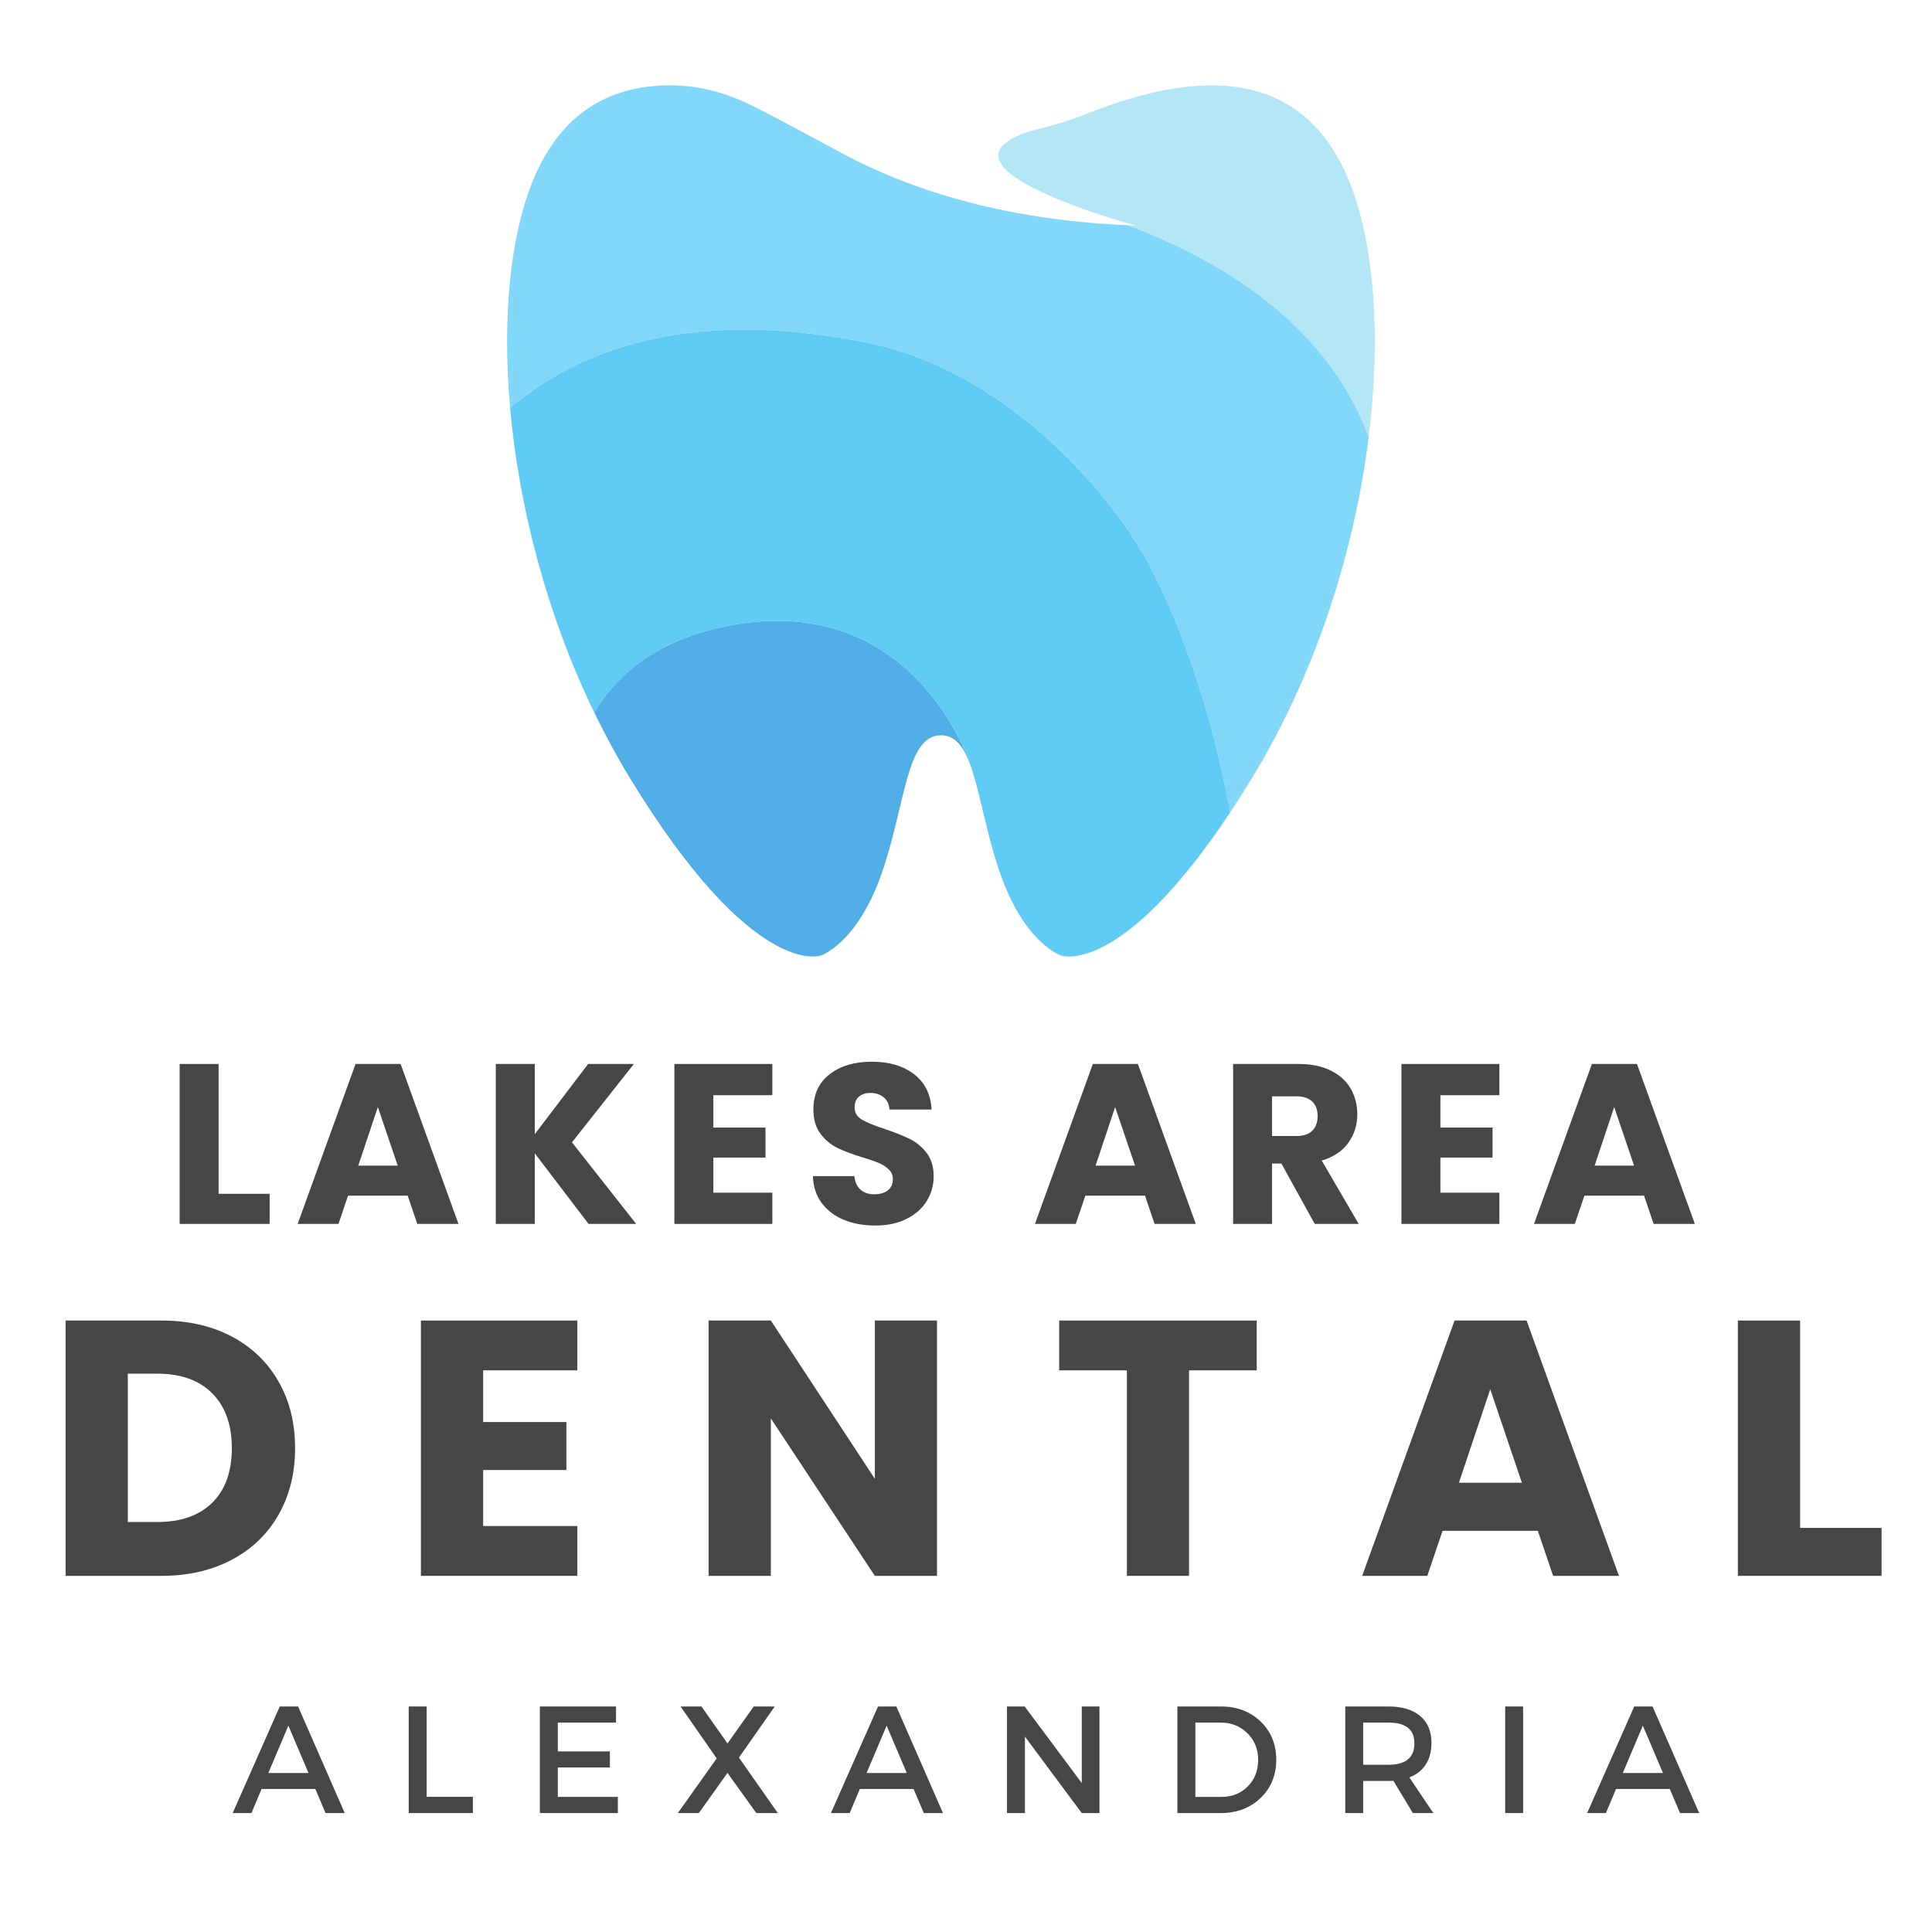
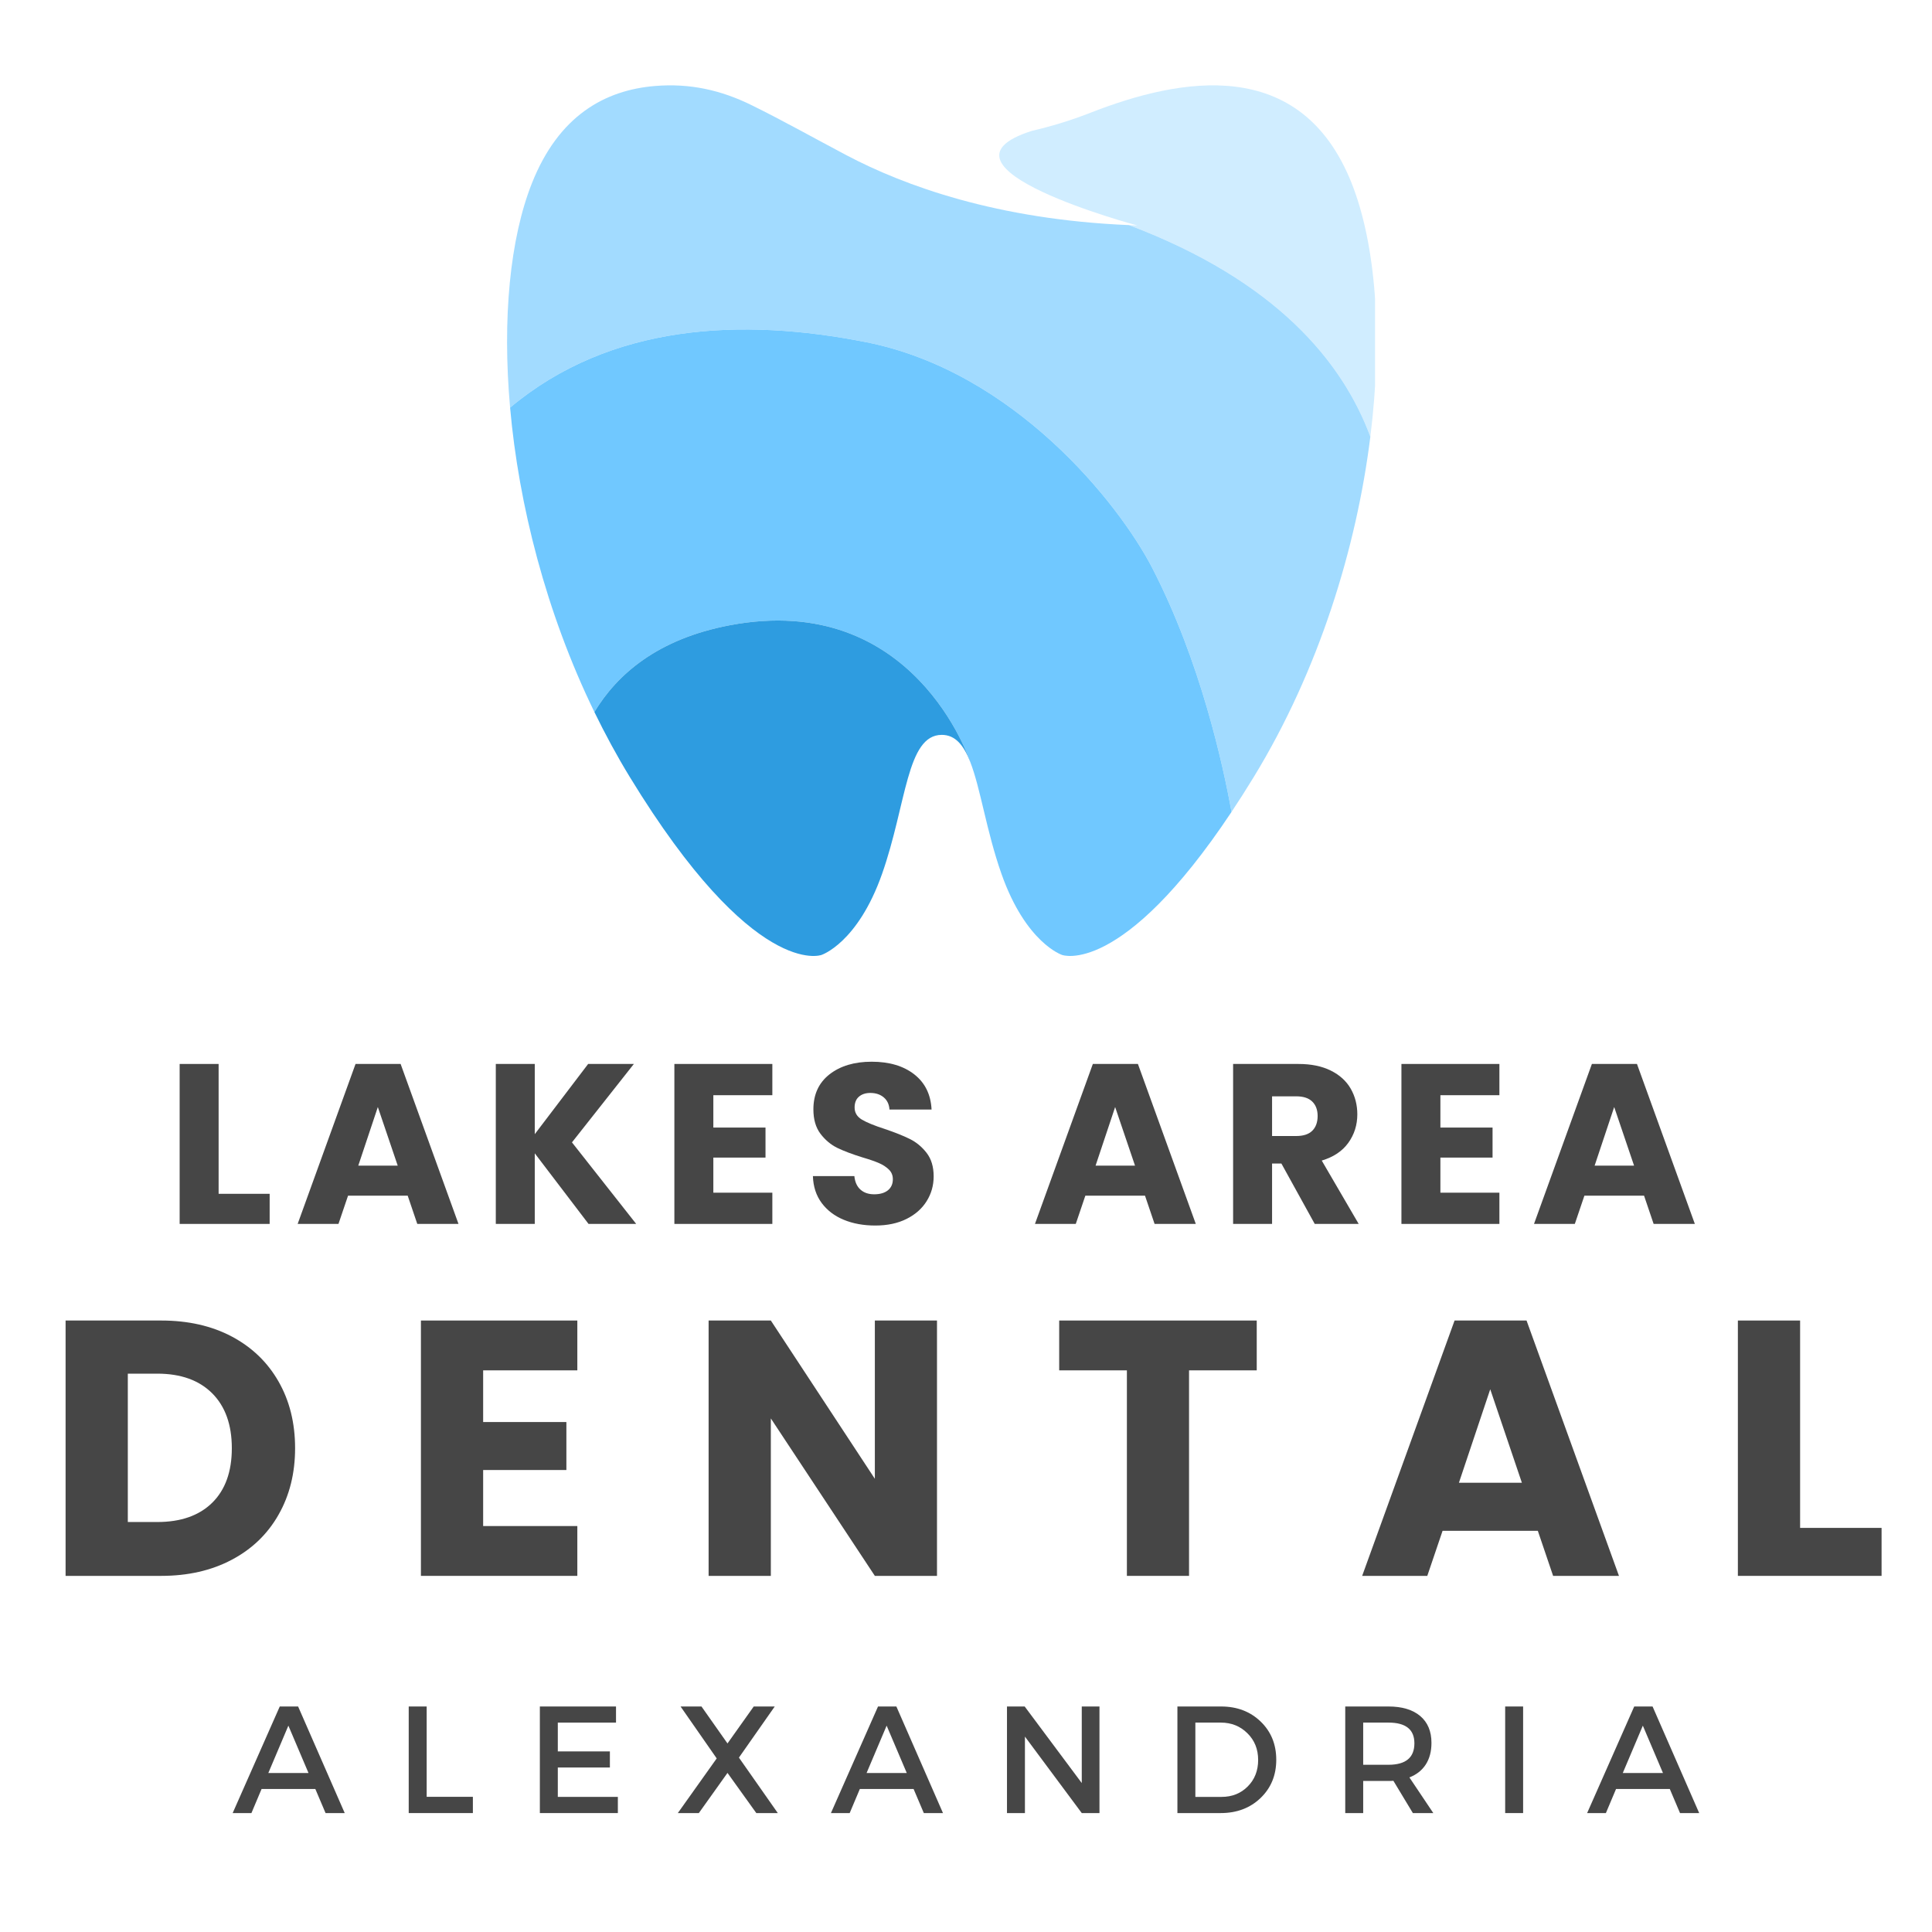
<svg xmlns="http://www.w3.org/2000/svg" width="500" zoomAndPan="magnify" viewBox="0 0 375 375" height="500" preserveAspectRatio="xMidYMid meet" version="1.0">
  <defs>
    <g />
-     <clipPath id="105d98d447">
-       <path d="M 193.734 16.566 L 266.844 16.566 L 266.844 85 L 193.734 85 Z M 193.734 16.566 " clip-rule="nonzero" />
-     </clipPath>
-     <clipPath id="7fc887bb15">
+     <clipPath id="ab09652454">
+       <path d="M 193.922 16.566 L 266.891 16.566 L 266.891 84.977 L 193.922 84.977 Z M 193.922 16.566 " clip-rule="nonzero" />
+     </clipPath>
+     <clipPath id="83be81435a">
      <path d="M 98 16.148 L 266 16.148 L 266 158 L 98 158 Z M 98 16.148 " clip-rule="nonzero" />
    </clipPath>
-     <clipPath id="c819937b1d">
-       <path d="M 99 63.82 L 238.789 63.82 L 238.789 185.648 L 99 185.648 Z M 99 63.82 " clip-rule="nonzero" />
-     </clipPath>
-     <clipPath id="d72f34fb58">
-       <path d="M 115.059 120.461 L 188.188 120.461 L 188.188 185.648 L 115.059 185.648 Z M 115.059 120.461 " clip-rule="nonzero" />
+     <clipPath id="e3521e45a9">
+       <path d="M 99 63.793 L 239.062 63.793 L 239.062 185.551 L 99 185.551 Z M 99 63.793 " clip-rule="nonzero" />
+     </clipPath>
+     <clipPath id="dc4f988fc0">
+       <path d="M 115.09 120.395 L 188.363 120.395 L 188.363 185.551 L 115.09 185.551 Z M 115.09 120.395 " clip-rule="nonzero" />
    </clipPath>
  </defs>
-   <g clip-path="url(#105d98d447)">
-     <path fill="#b4e7f6" d="M 218.887 43.711 C 219.441 43.73 219.973 43.766 220.531 43.785 C 220.531 43.785 178.078 32.418 200.105 25.398 C 203.594 24.59 207.43 23.465 211.434 21.891 C 228.871 15.051 252.176 10.684 262.031 35.57 C 266.723 47.426 268.098 65.188 265.656 84.805 C 260.301 70.328 247.465 54.516 218.887 43.711 " fill-opacity="1" fill-rule="nonzero" />
-   </g>
-   <g clip-path="url(#7fc887bb15)">
-     <path fill="#81d7f7" d="M 167.949 66.441 C 143.977 61.68 118.484 62.789 99.008 79.16 C 97.465 61.801 98.996 46.277 103.234 35.57 C 108.422 22.469 117.336 17.477 127.16 16.684 C 133.82 16.145 139.832 17.477 145.754 20.398 C 152 23.477 158.066 26.91 164.223 30.164 C 175.375 36.059 193.336 42.641 218.887 43.711 C 247.465 54.516 260.301 70.328 265.656 84.805 C 262.977 106.375 255.684 130.191 243.082 150.883 C 241.602 153.316 240.16 155.578 238.762 157.688 C 237.121 148.512 232.738 128.41 223.41 110.305 C 216.934 97.734 196.656 72.141 167.949 66.441 " fill-opacity="1" fill-rule="nonzero" />
-   </g>
-   <g clip-path="url(#c819937b1d)">
-     <path fill="#60ccf5" d="M 167.949 66.441 C 196.656 72.141 216.934 97.734 223.41 110.305 C 232.738 128.41 237.121 148.512 238.762 157.688 C 217.457 189.809 205.941 185.461 205.941 185.461 C 205.941 185.461 198.93 183.18 194.191 169.691 C 191.277 161.391 190.152 153.094 188.133 147.938 C 188.133 147.938 177.328 114.602 141.512 121.438 C 127.602 124.094 119.754 130.922 115.336 138.281 C 105.961 118.941 100.672 97.977 99.008 79.16 C 118.484 62.789 143.977 61.68 167.949 66.441 " fill-opacity="1" fill-rule="nonzero" />
-   </g>
-   <g clip-path="url(#d72f34fb58)">
-     <path fill="#51ade5" d="M 141.512 121.438 C 177.328 114.602 188.133 147.938 188.133 147.938 C 186.871 144.715 185.254 142.715 182.633 142.715 C 175.812 142.715 175.812 156.207 171.074 169.691 C 166.336 183.18 159.324 185.461 159.324 185.461 C 159.324 185.461 146.25 190.402 122.184 150.883 C 119.695 146.793 117.422 142.574 115.336 138.281 C 119.754 130.922 127.602 124.094 141.512 121.438 " fill-opacity="1" fill-rule="nonzero" />
+   <g clip-path="url(#ab09652454)">
+     <path fill="#d0edff" d="M 219.121 43.691 C 219.676 43.715 220.211 43.75 220.77 43.77 C 220.77 43.77 178.234 32.406 200.305 25.395 C 203.801 24.586 207.641 23.461 211.656 21.887 C 229.125 15.051 252.477 10.688 262.352 35.559 C 267.051 47.406 268.43 65.156 265.984 84.762 C 260.617 70.293 247.754 54.492 219.121 43.691 " fill-opacity="1" fill-rule="nonzero" />
+   </g>
+   <g clip-path="url(#83be81435a)">
+     <path fill="#a2dbff" d="M 168.086 66.41 C 144.066 61.652 118.523 62.758 99.008 79.121 C 97.465 61.773 99 46.258 103.246 35.559 C 108.445 22.465 117.375 17.477 127.215 16.684 C 133.895 16.145 139.914 17.477 145.848 20.395 C 152.105 23.473 158.184 26.906 164.352 30.156 C 175.527 36.047 193.52 42.621 219.121 43.691 C 247.754 54.492 260.617 70.293 265.984 84.762 C 263.297 106.32 255.992 130.121 243.363 150.801 C 241.879 153.23 240.438 155.492 239.035 157.598 C 237.391 148.43 233.004 128.34 223.656 110.246 C 217.164 97.684 196.848 72.105 168.086 66.41 " fill-opacity="1" fill-rule="nonzero" />
+   </g>
+   <g clip-path="url(#e3521e45a9)">
+     <path fill="#70c8ff" d="M 168.086 66.41 C 196.848 72.105 217.164 97.684 223.656 110.246 C 233.004 128.34 237.391 148.43 239.035 157.598 C 217.688 189.699 206.152 185.355 206.152 185.355 C 206.152 185.355 199.125 183.078 194.379 169.598 C 191.457 161.301 190.332 153.012 188.309 147.855 C 188.309 147.855 177.48 114.539 141.598 121.371 C 127.66 124.027 119.797 130.852 115.371 138.203 C 105.977 118.879 100.68 97.926 99.008 79.121 C 118.523 62.758 144.066 61.652 168.086 66.41 " fill-opacity="1" fill-rule="nonzero" />
+   </g>
+   <g clip-path="url(#dc4f988fc0)">
+     <path fill="#2e9ce0" d="M 141.598 121.371 C 177.48 114.539 188.309 147.855 188.309 147.855 C 187.043 144.637 185.426 142.637 182.797 142.637 C 175.961 142.637 175.961 156.117 171.215 169.598 C 166.469 183.078 159.445 185.355 159.445 185.355 C 159.445 185.355 146.344 190.293 122.234 150.801 C 119.738 146.711 117.461 142.496 115.371 138.203 C 119.797 130.852 127.66 124.027 141.598 121.371 " fill-opacity="1" fill-rule="nonzero" />
  </g>
  <g fill="#464646" fill-opacity="1">
    <g transform="translate(32.13658, 237.562)">
      <g>
        <path d="M 10.297 -5.844 L 20.203 -5.844 L 20.203 0 L 2.734 0 L 2.734 -31.047 L 10.297 -31.047 Z M 10.297 -5.844 " />
      </g>
    </g>
  </g>
  <g fill="#464646" fill-opacity="1">
    <g transform="translate(57.07166, 237.562)">
      <g>
        <path d="M 22.062 -5.484 L 10.484 -5.484 L 8.625 0 L 0.703 0 L 11.938 -31.047 L 20.688 -31.047 L 31.922 0 L 23.922 0 Z M 20.125 -11.312 L 16.266 -22.688 L 12.469 -11.312 Z M 20.125 -11.312 " />
      </g>
    </g>
  </g>
  <g fill="#464646" fill-opacity="1">
    <g transform="translate(93.50085, 237.562)">
      <g>
        <path d="M 20.734 0 L 10.297 -13.703 L 10.297 0 L 2.734 0 L 2.734 -31.047 L 10.297 -31.047 L 10.297 -17.422 L 20.656 -31.047 L 29.531 -31.047 L 17.516 -15.828 L 29.984 0 Z M 20.734 0 " />
      </g>
    </g>
  </g>
  <g fill="#464646" fill-opacity="1">
    <g transform="translate(128.1617, 237.562)">
      <g>
        <path d="M 10.297 -24.984 L 10.297 -18.703 L 20.422 -18.703 L 20.422 -12.875 L 10.297 -12.875 L 10.297 -6.062 L 21.75 -6.062 L 21.75 0 L 2.734 0 L 2.734 -31.047 L 21.75 -31.047 L 21.75 -24.984 Z M 10.297 -24.984 " />
      </g>
    </g>
  </g>
  <g fill="#464646" fill-opacity="1">
    <g transform="translate(155.9261, 237.562)">
      <g>
        <path d="M 13.969 0.312 C 11.695 0.312 9.66 -0.055 7.859 -0.797 C 6.066 -1.535 4.633 -2.625 3.562 -4.062 C 2.488 -5.508 1.922 -7.25 1.859 -9.281 L 9.906 -9.281 C 10.02 -8.133 10.414 -7.258 11.094 -6.656 C 11.77 -6.051 12.656 -5.75 13.75 -5.75 C 14.875 -5.75 15.758 -6.004 16.406 -6.516 C 17.051 -7.035 17.375 -7.754 17.375 -8.672 C 17.375 -9.43 17.113 -10.062 16.594 -10.562 C 16.082 -11.062 15.453 -11.473 14.703 -11.797 C 13.953 -12.129 12.883 -12.5 11.5 -12.906 C 9.488 -13.531 7.848 -14.148 6.578 -14.766 C 5.316 -15.391 4.227 -16.305 3.312 -17.516 C 2.406 -18.723 1.953 -20.297 1.953 -22.234 C 1.953 -25.129 2.992 -27.395 5.078 -29.031 C 7.172 -30.664 9.898 -31.484 13.266 -31.484 C 16.68 -31.484 19.438 -30.664 21.531 -29.031 C 23.625 -27.395 24.742 -25.117 24.891 -22.203 L 16.719 -22.203 C 16.656 -23.203 16.285 -23.988 15.609 -24.562 C 14.93 -25.133 14.062 -25.422 13 -25.422 C 12.082 -25.422 11.344 -25.176 10.781 -24.688 C 10.227 -24.207 9.953 -23.508 9.953 -22.594 C 9.953 -21.594 10.422 -20.812 11.359 -20.25 C 12.305 -19.688 13.781 -19.082 15.781 -18.438 C 17.789 -17.758 19.422 -17.109 20.672 -16.484 C 21.922 -15.867 23.004 -14.973 23.922 -13.797 C 24.836 -12.617 25.297 -11.098 25.297 -9.234 C 25.297 -7.473 24.844 -5.867 23.938 -4.422 C 23.039 -2.973 21.738 -1.82 20.031 -0.969 C 18.32 -0.113 16.301 0.312 13.969 0.312 Z M 13.969 0.312 " />
      </g>
    </g>
  </g>
  <g fill="#464646" fill-opacity="1">
    <g transform="translate(186.9619, 237.562)">
      <g />
    </g>
  </g>
  <g fill="#464646" fill-opacity="1">
    <g transform="translate(200.1819, 237.562)">
      <g>
        <path d="M 22.062 -5.484 L 10.484 -5.484 L 8.625 0 L 0.703 0 L 11.938 -31.047 L 20.688 -31.047 L 31.922 0 L 23.922 0 Z M 20.125 -11.312 L 16.266 -22.688 L 12.469 -11.312 Z M 20.125 -11.312 " />
      </g>
    </g>
  </g>
  <g fill="#464646" fill-opacity="1">
    <g transform="translate(236.6111, 237.562)">
      <g>
        <path d="M 18.578 0 L 12.109 -11.719 L 10.297 -11.719 L 10.297 0 L 2.734 0 L 2.734 -31.047 L 15.438 -31.047 C 17.883 -31.047 19.969 -30.617 21.688 -29.766 C 23.414 -28.91 24.707 -27.738 25.562 -26.25 C 26.414 -24.758 26.844 -23.098 26.844 -21.266 C 26.844 -19.203 26.258 -17.359 25.094 -15.734 C 23.926 -14.117 22.207 -12.973 19.938 -12.297 L 27.109 0 Z M 10.297 -17.062 L 14.984 -17.062 C 16.367 -17.062 17.406 -17.398 18.094 -18.078 C 18.789 -18.766 19.141 -19.723 19.141 -20.953 C 19.141 -22.141 18.789 -23.07 18.094 -23.75 C 17.406 -24.426 16.367 -24.766 14.984 -24.766 L 10.297 -24.766 Z M 10.297 -17.062 " />
      </g>
    </g>
  </g>
  <g fill="#464646" fill-opacity="1">
    <g transform="translate(269.2825, 237.562)">
      <g>
        <path d="M 10.297 -24.984 L 10.297 -18.703 L 20.422 -18.703 L 20.422 -12.875 L 10.297 -12.875 L 10.297 -6.062 L 21.75 -6.062 L 21.75 0 L 2.734 0 L 2.734 -31.047 L 21.75 -31.047 L 21.75 -24.984 Z M 10.297 -24.984 " />
      </g>
    </g>
  </g>
  <g fill="#464646" fill-opacity="1">
    <g transform="translate(297.047, 237.562)">
      <g>
        <path d="M 22.062 -5.484 L 10.484 -5.484 L 8.625 0 L 0.703 0 L 11.938 -31.047 L 20.688 -31.047 L 31.922 0 L 23.922 0 Z M 20.125 -11.312 L 16.266 -22.688 L 12.469 -11.312 Z M 20.125 -11.312 " />
      </g>
    </g>
  </g>
  <g fill="#464646" fill-opacity="1">
    <g transform="translate(333.4861, 237.562)">
      <g />
    </g>
  </g>
  <g fill="#464646" fill-opacity="1">
    <g transform="translate(45.12966, 351.9165)">
      <g>
        <path d="M 16.078 -4.672 L 5.641 -4.672 L 3.672 0 L 0.031 0 L 9.172 -20.688 L 12.734 -20.688 L 21.781 0 L 18.062 0 Z M 14.75 -7.781 L 10.844 -16.969 L 6.953 -7.781 Z M 14.75 -7.781 " />
      </g>
    </g>
  </g>
  <g fill="#464646" fill-opacity="1">
    <g transform="translate(76.6134, 351.9165)">
      <g>
        <path d="M 6.203 -3.156 L 15.172 -3.156 L 15.172 0 L 2.719 0 L 2.719 -20.688 L 6.203 -20.688 Z M 6.203 -3.156 " />
      </g>
    </g>
  </g>
  <g fill="#464646" fill-opacity="1">
    <g transform="translate(102.0674, 351.9165)">
      <g>
        <path d="M 17.5 -17.562 L 6.203 -17.562 L 6.203 -11.969 L 16.312 -11.969 L 16.312 -8.844 L 6.203 -8.844 L 6.203 -3.141 L 17.859 -3.141 L 17.859 0 L 2.719 0 L 2.719 -20.688 L 17.5 -20.688 Z M 17.5 -17.562 " />
      </g>
    </g>
  </g>
  <g fill="#464646" fill-opacity="1">
    <g transform="translate(131.1274, 351.9165)">
      <g>
        <path d="M 12.297 -10.766 L 19.844 0 L 15.672 0 L 10.078 -7.797 L 4.516 0 L 0.438 0 L 7.984 -10.609 L 0.969 -20.688 L 5.031 -20.688 L 10.078 -13.516 L 15.172 -20.688 L 19.25 -20.688 Z M 12.297 -10.766 " />
      </g>
    </g>
  </g>
  <g fill="#464646" fill-opacity="1">
    <g transform="translate(161.2515, 351.9165)">
      <g>
        <path d="M 16.078 -4.672 L 5.641 -4.672 L 3.672 0 L 0.031 0 L 9.172 -20.688 L 12.734 -20.688 L 21.781 0 L 18.062 0 Z M 14.75 -7.781 L 10.844 -16.969 L 6.953 -7.781 Z M 14.75 -7.781 " />
      </g>
    </g>
  </g>
  <g fill="#464646" fill-opacity="1">
    <g transform="translate(192.7352, 351.9165)">
      <g>
        <path d="M 20.672 0 L 17.234 0 L 6.203 -14.844 L 6.203 0 L 2.719 0 L 2.719 -20.688 L 6.156 -20.688 L 17.234 -5.828 L 17.234 -20.688 L 20.672 -20.688 Z M 20.672 0 " />
      </g>
    </g>
  </g>
  <g fill="#464646" fill-opacity="1">
    <g transform="translate(225.8151, 351.9165)">
      <g>
        <path d="M 2.719 -20.688 L 11.203 -20.688 C 14.297 -20.688 16.852 -19.711 18.875 -17.766 C 20.895 -15.816 21.906 -13.344 21.906 -10.344 C 21.906 -7.352 20.891 -4.879 18.859 -2.922 C 16.828 -0.973 14.242 0 11.109 0 L 2.719 0 Z M 6.203 -17.562 L 6.203 -3.141 L 11.297 -3.141 C 13.328 -3.141 15.016 -3.812 16.359 -5.156 C 17.711 -6.508 18.391 -8.227 18.391 -10.312 C 18.391 -12.406 17.691 -14.133 16.297 -15.5 C 14.91 -16.875 13.191 -17.562 11.141 -17.562 Z M 6.203 -17.562 " />
      </g>
    </g>
  </g>
  <g fill="#464646" fill-opacity="1">
    <g transform="translate(258.3925, 351.9165)">
      <g>
        <path d="M 15.844 0 L 12.062 -6.266 C 11.863 -6.242 11.547 -6.234 11.109 -6.234 L 6.203 -6.234 L 6.203 0 L 2.719 0 L 2.719 -20.688 L 11.109 -20.688 C 13.754 -20.688 15.805 -20.07 17.266 -18.844 C 18.723 -17.613 19.453 -15.875 19.453 -13.625 C 19.453 -11.969 19.082 -10.566 18.344 -9.422 C 17.602 -8.285 16.547 -7.453 15.172 -6.922 L 19.812 0 Z M 6.203 -9.375 L 11.109 -9.375 C 14.461 -9.375 16.141 -10.766 16.141 -13.547 C 16.141 -16.223 14.461 -17.562 11.109 -17.562 L 6.203 -17.562 Z M 6.203 -9.375 " />
      </g>
    </g>
  </g>
  <g fill="#464646" fill-opacity="1">
    <g transform="translate(289.4329, 351.9165)">
      <g>
        <path d="M 6.203 0 L 2.719 0 L 2.719 -20.688 L 6.203 -20.688 Z M 6.203 0 " />
      </g>
    </g>
  </g>
  <g fill="#464646" fill-opacity="1">
    <g transform="translate(308.0295, 351.9165)">
      <g>
        <path d="M 16.078 -4.672 L 5.641 -4.672 L 3.672 0 L 0.031 0 L 9.172 -20.688 L 12.734 -20.688 L 21.781 0 L 18.062 0 Z M 14.75 -7.781 L 10.844 -16.969 L 6.953 -7.781 Z M 14.75 -7.781 " />
      </g>
    </g>
  </g>
  <g fill="#464646" fill-opacity="1">
    <g transform="translate(8.35594, 305.8758)">
      <g>
        <path d="M 22.938 -49.562 C 28.164 -49.562 32.734 -48.523 36.641 -46.453 C 40.547 -44.379 43.566 -41.473 45.703 -37.734 C 47.848 -33.992 48.922 -29.676 48.922 -24.781 C 48.922 -19.926 47.848 -15.617 45.703 -11.859 C 43.566 -8.098 40.531 -5.18 36.594 -3.109 C 32.664 -1.035 28.113 0 22.938 0 L 4.375 0 L 4.375 -49.562 Z M 22.172 -10.453 C 26.734 -10.453 30.285 -11.695 32.828 -14.188 C 35.367 -16.688 36.641 -20.219 36.641 -24.781 C 36.641 -29.344 35.367 -32.895 32.828 -35.438 C 30.285 -37.977 26.734 -39.25 22.172 -39.25 L 16.453 -39.25 L 16.453 -10.453 Z M 22.172 -10.453 " />
      </g>
    </g>
  </g>
  <g fill="#464646" fill-opacity="1">
    <g transform="translate(77.32574, 305.8758)">
      <g>
        <path d="M 16.453 -39.891 L 16.453 -29.859 L 32.609 -29.859 L 32.609 -20.547 L 16.453 -20.547 L 16.453 -9.672 L 34.734 -9.672 L 34.734 0 L 4.375 0 L 4.375 -49.562 L 34.734 -49.562 L 34.734 -39.891 Z M 16.453 -39.891 " />
      </g>
    </g>
  </g>
  <g fill="#464646" fill-opacity="1">
    <g transform="translate(133.1661, 305.8758)">
      <g>
        <path d="M 48.703 0 L 36.641 0 L 16.453 -30.562 L 16.453 0 L 4.375 0 L 4.375 -49.562 L 16.453 -49.562 L 36.641 -18.844 L 36.641 -49.562 L 48.703 -49.562 Z M 48.703 0 " />
      </g>
    </g>
  </g>
  <g fill="#464646" fill-opacity="1">
    <g transform="translate(203.9006, 305.8758)">
      <g>
        <path d="M 40.031 -49.562 L 40.031 -39.891 L 26.891 -39.891 L 26.891 0 L 14.828 0 L 14.828 -39.891 L 1.688 -39.891 L 1.688 -49.562 Z M 40.031 -49.562 " />
      </g>
    </g>
  </g>
  <g fill="#464646" fill-opacity="1">
    <g transform="translate(263.2704, 305.8758)">
      <g>
        <path d="M 35.219 -8.75 L 16.734 -8.75 L 13.766 0 L 1.125 0 L 19.062 -49.562 L 33.031 -49.562 L 50.969 0 L 38.188 0 Z M 32.125 -18.078 L 25.984 -36.219 L 19.906 -18.078 Z M 32.125 -18.078 " />
      </g>
    </g>
  </g>
  <g fill="#464646" fill-opacity="1">
    <g transform="translate(332.946, 305.8758)">
      <g>
        <path d="M 16.453 -9.312 L 32.266 -9.312 L 32.266 0 L 4.375 0 L 4.375 -49.562 L 16.453 -49.562 Z M 16.453 -9.312 " />
      </g>
    </g>
  </g>
</svg>
